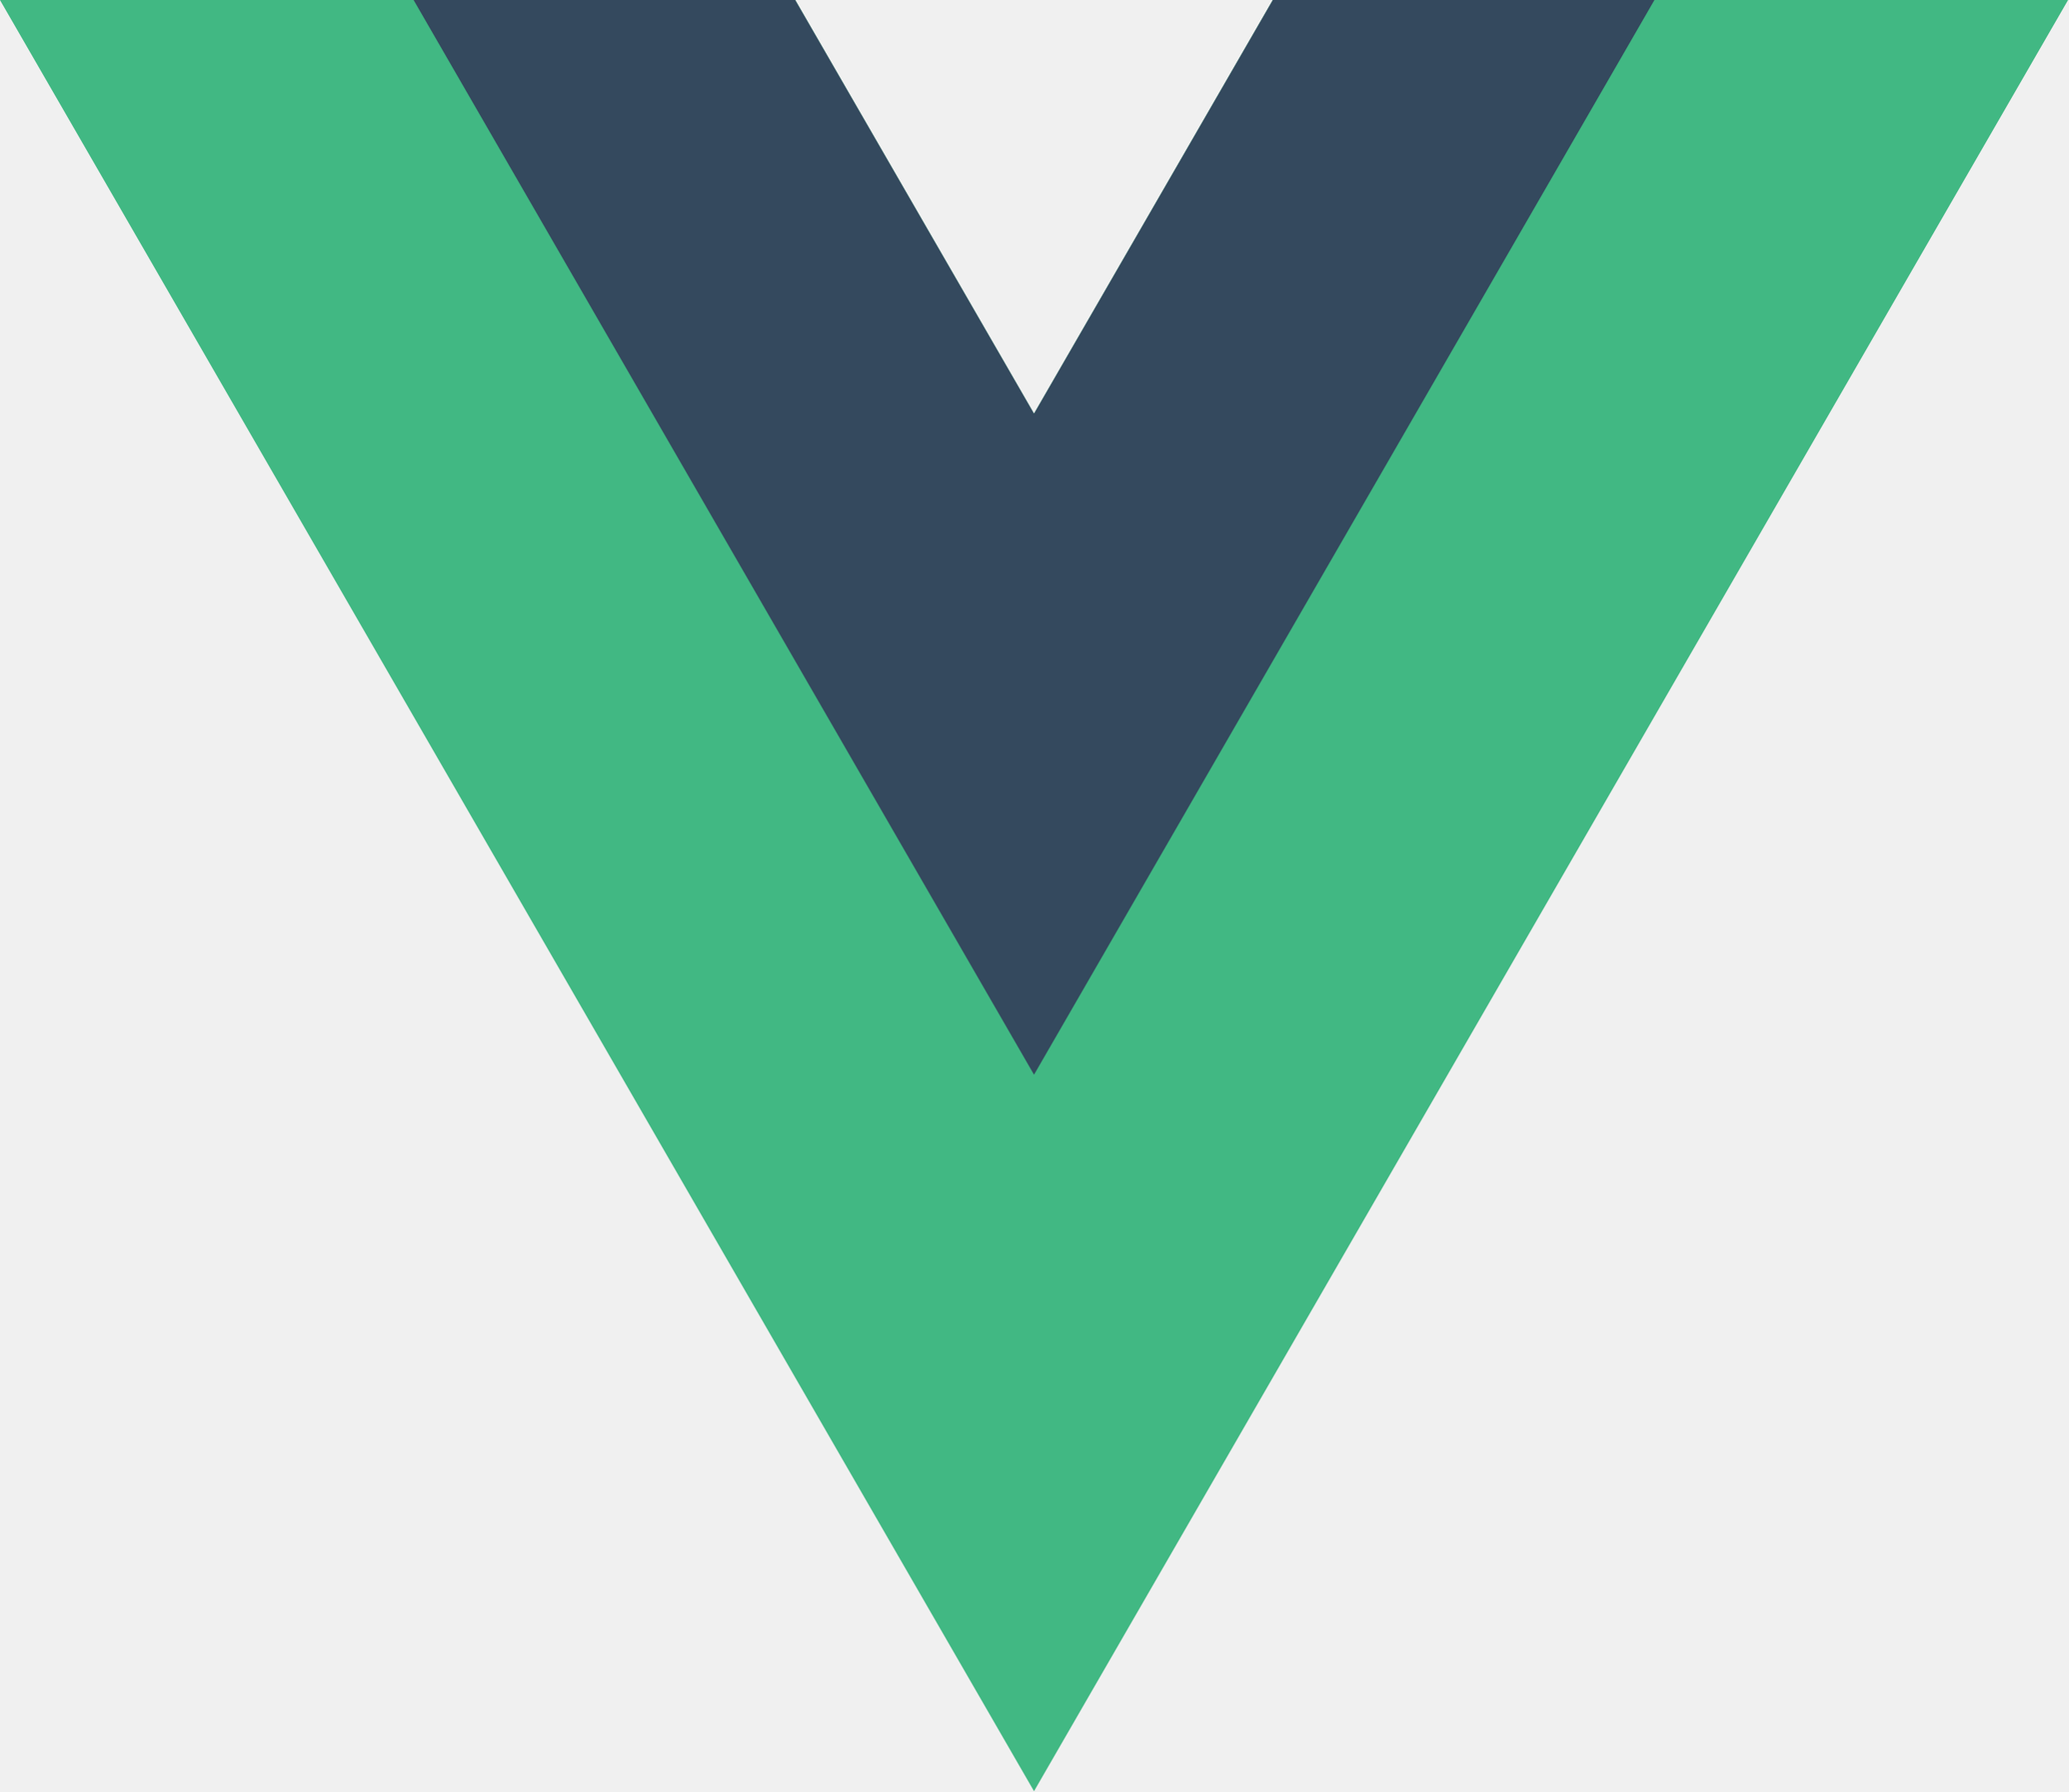
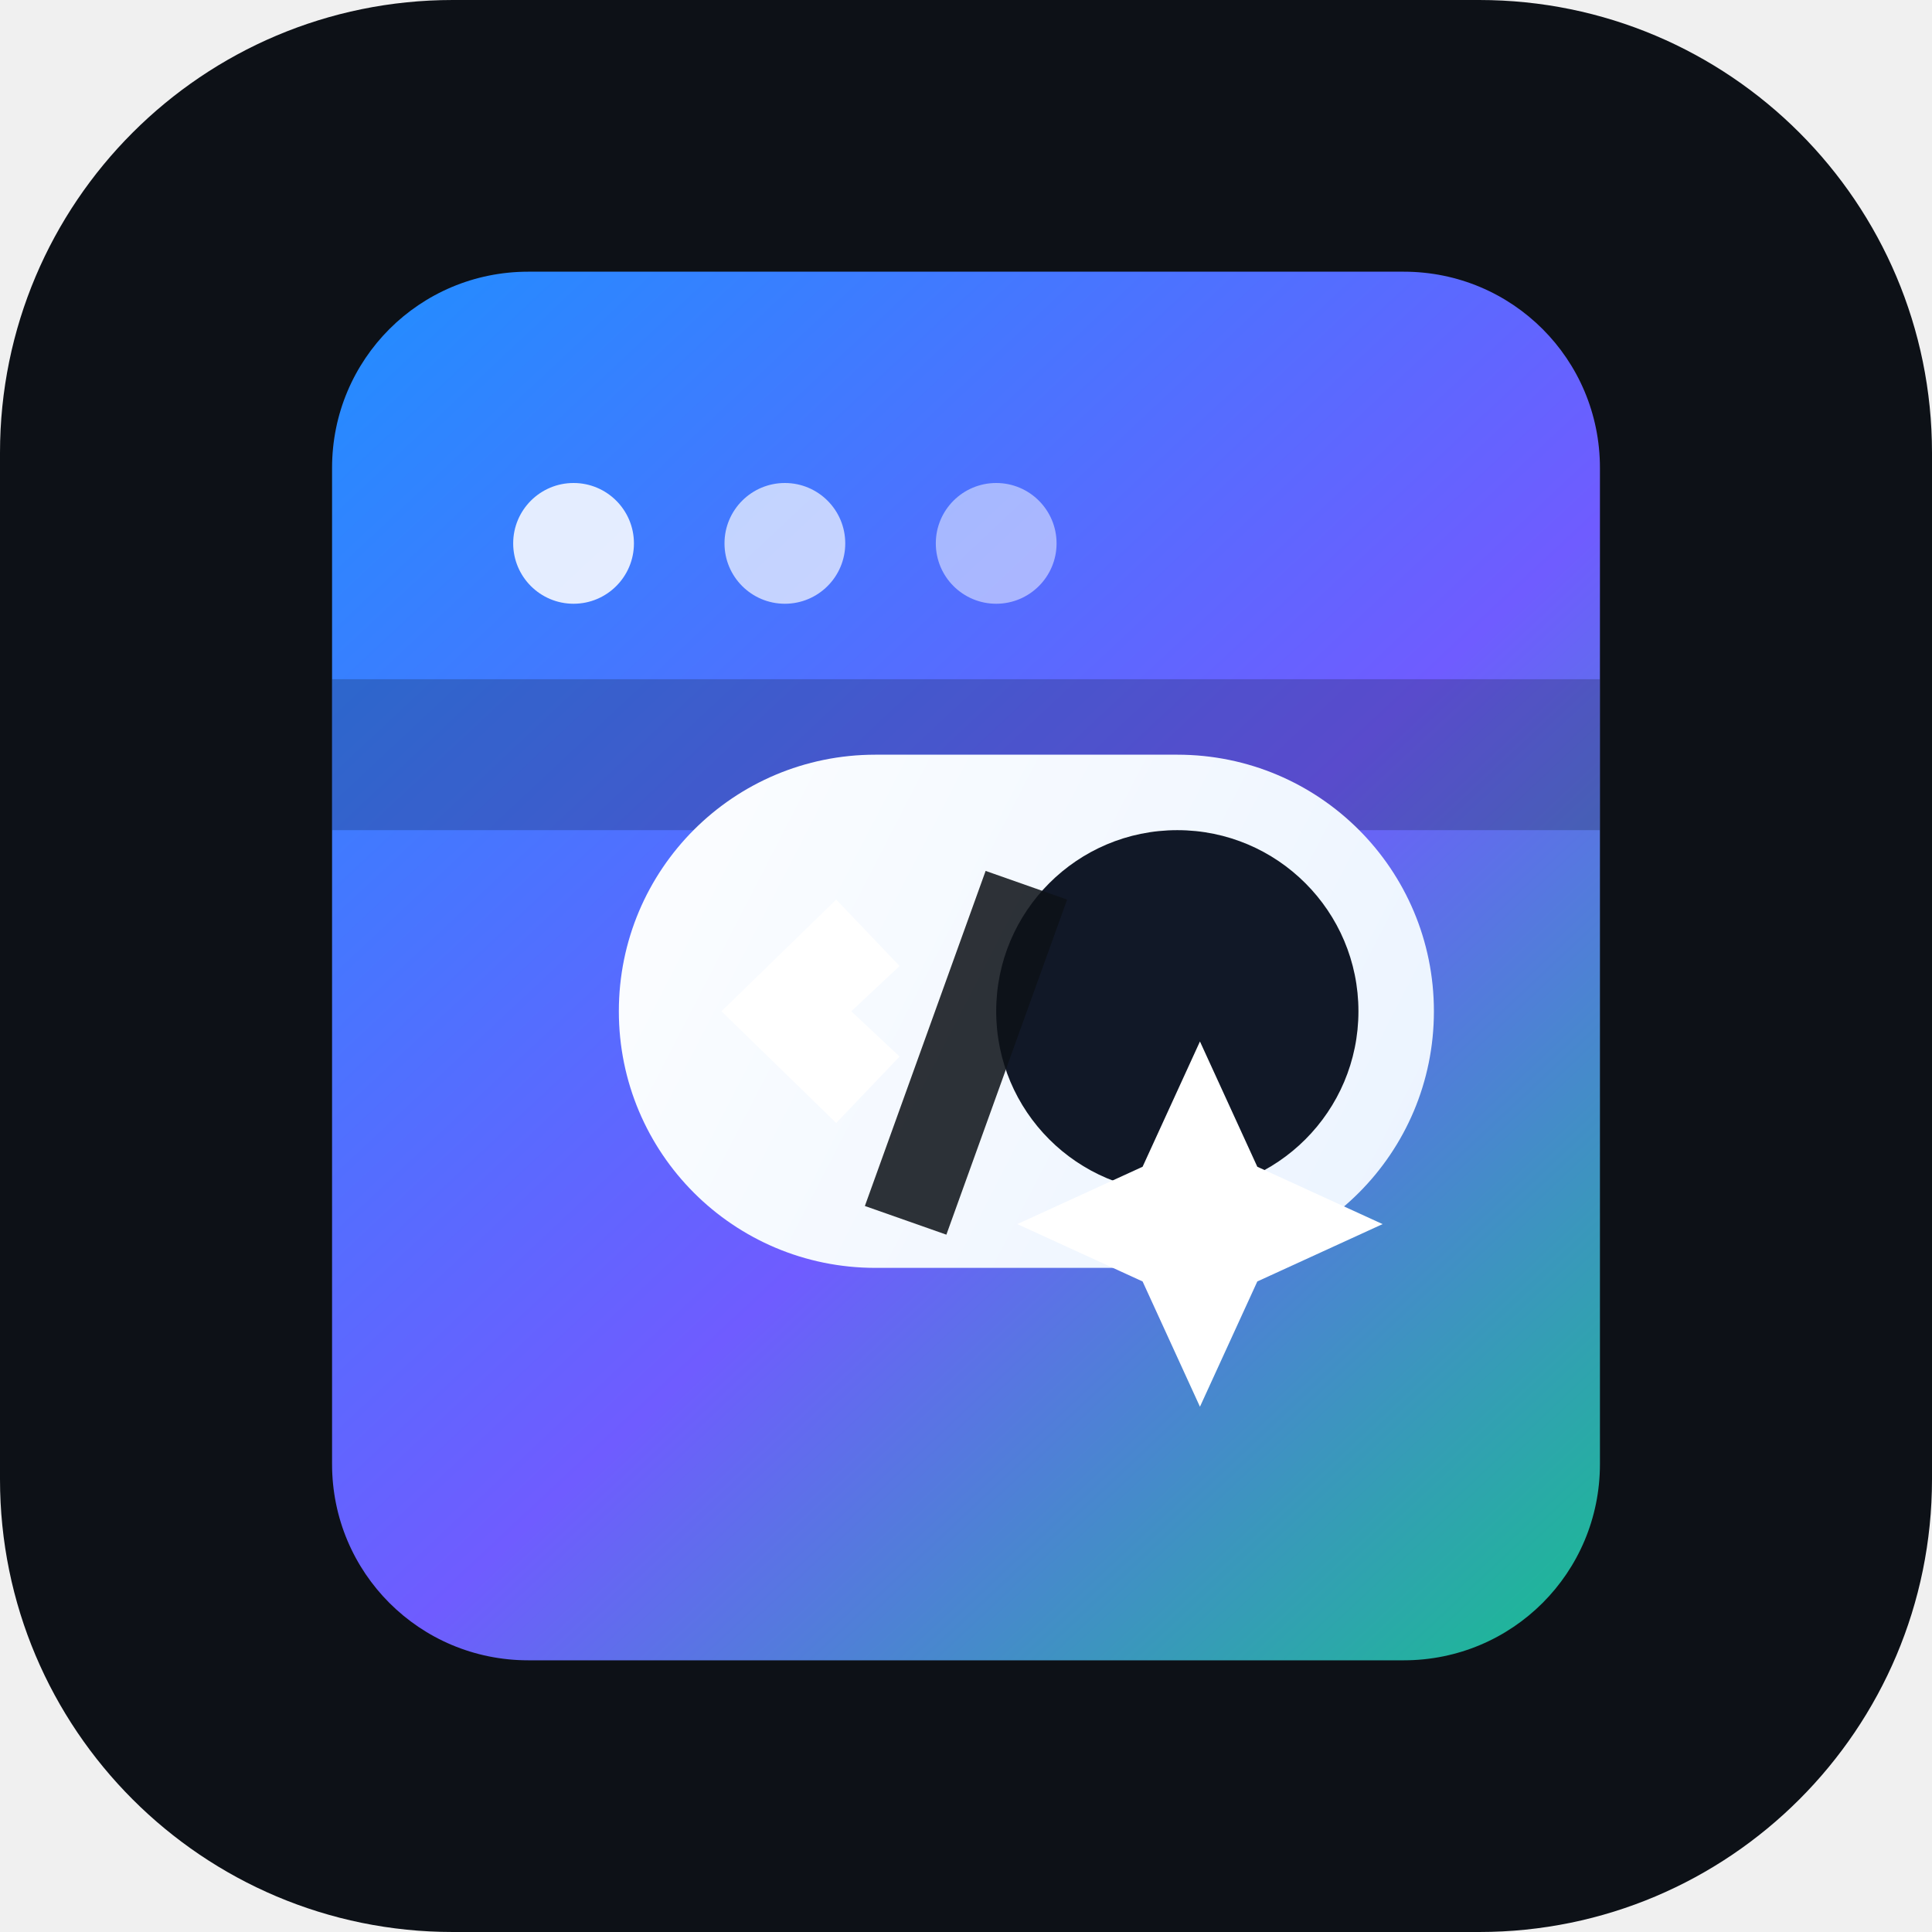
- <svg xmlns="http://www.w3.org/2000/svg" viewBox="0 0 261.76 226.69">
-   <path d="M161.096.001l-30.225 52.351L100.647.001H-.005l130.877 226.688L261.749.001z" fill="#41b883" />
-   <path d="M161.096.001l-30.225 52.351L100.647.001H52.346l78.526 136.01L209.398.001z" fill="#34495e" />
+ <svg xmlns="http://www.w3.org/2000/svg" viewBox="0 0 128 128" role="img" aria-labelledby="title desc">
+   <defs>
+     <linearGradient id="shell" x1="20" x2="108" y1="18" y2="112" gradientUnits="userSpaceOnUse">
+       <stop stop-color="#1f8fff" />
+       <stop offset="0.55" stop-color="#6f5cff" />
+       <stop offset="1" stop-color="#13c38b" />
+     </linearGradient>
+     <linearGradient id="switch" x1="31" x2="99" y1="47" y2="82" gradientUnits="userSpaceOnUse">
+       <stop stop-color="#ffffff" />
+       <stop offset="1" stop-color="#eaf3ff" />
+     </linearGradient>
+   </defs>
+   <rect width="128" height="128" rx="30" fill="#0d1117" />
+   <path fill="url(#shell)" d="M22 31c0-7.2 5.8-13 13-13h58c7.2 0 13 5.8 13 13v66c0 7.2-5.8 13-13 13H35c-7.2 0-13-5.8-13-13V31Z" />
+   <path fill="#0d1117" fill-opacity=".22" d="M22 45h84v10H22z" />
+   <circle cx="38" cy="36" r="4" fill="#fff" fill-opacity=".86" />
+   <circle cx="52" cy="36" r="4" fill="#fff" fill-opacity=".68" />
+   <circle cx="66" cy="36" r="4" fill="#fff" fill-opacity=".5" />
+   <path fill="url(#switch)" d="M41 67c0-9.4 7.6-17 17-17h20c9.4 0 17 7.6 17 17s-7.6 17-17 17H58c-9.4 0-17-7.6-17-17Z" />
+   <circle cx="78" cy="67" r="12" fill="#111827" />
+   <path fill="#fff" d="M55.4 74.4 47.8 67l7.6-7.4 4.2 4.4-3.2 3 3.2 3-4.2 4.4Zm24.1 18.8 3.8-8.3 8.3-3.8-8.3-3.8-3.8-8.3-3.8 8.3-8.3 3.8 8.3 3.8 3.8 8.3Z" />
+   <path fill="#0d1117" d="m70.7 59.6-8 22.2-5.4-1.9 8-22.2 5.4 1.9Z" opacity=".86" />
</svg>
